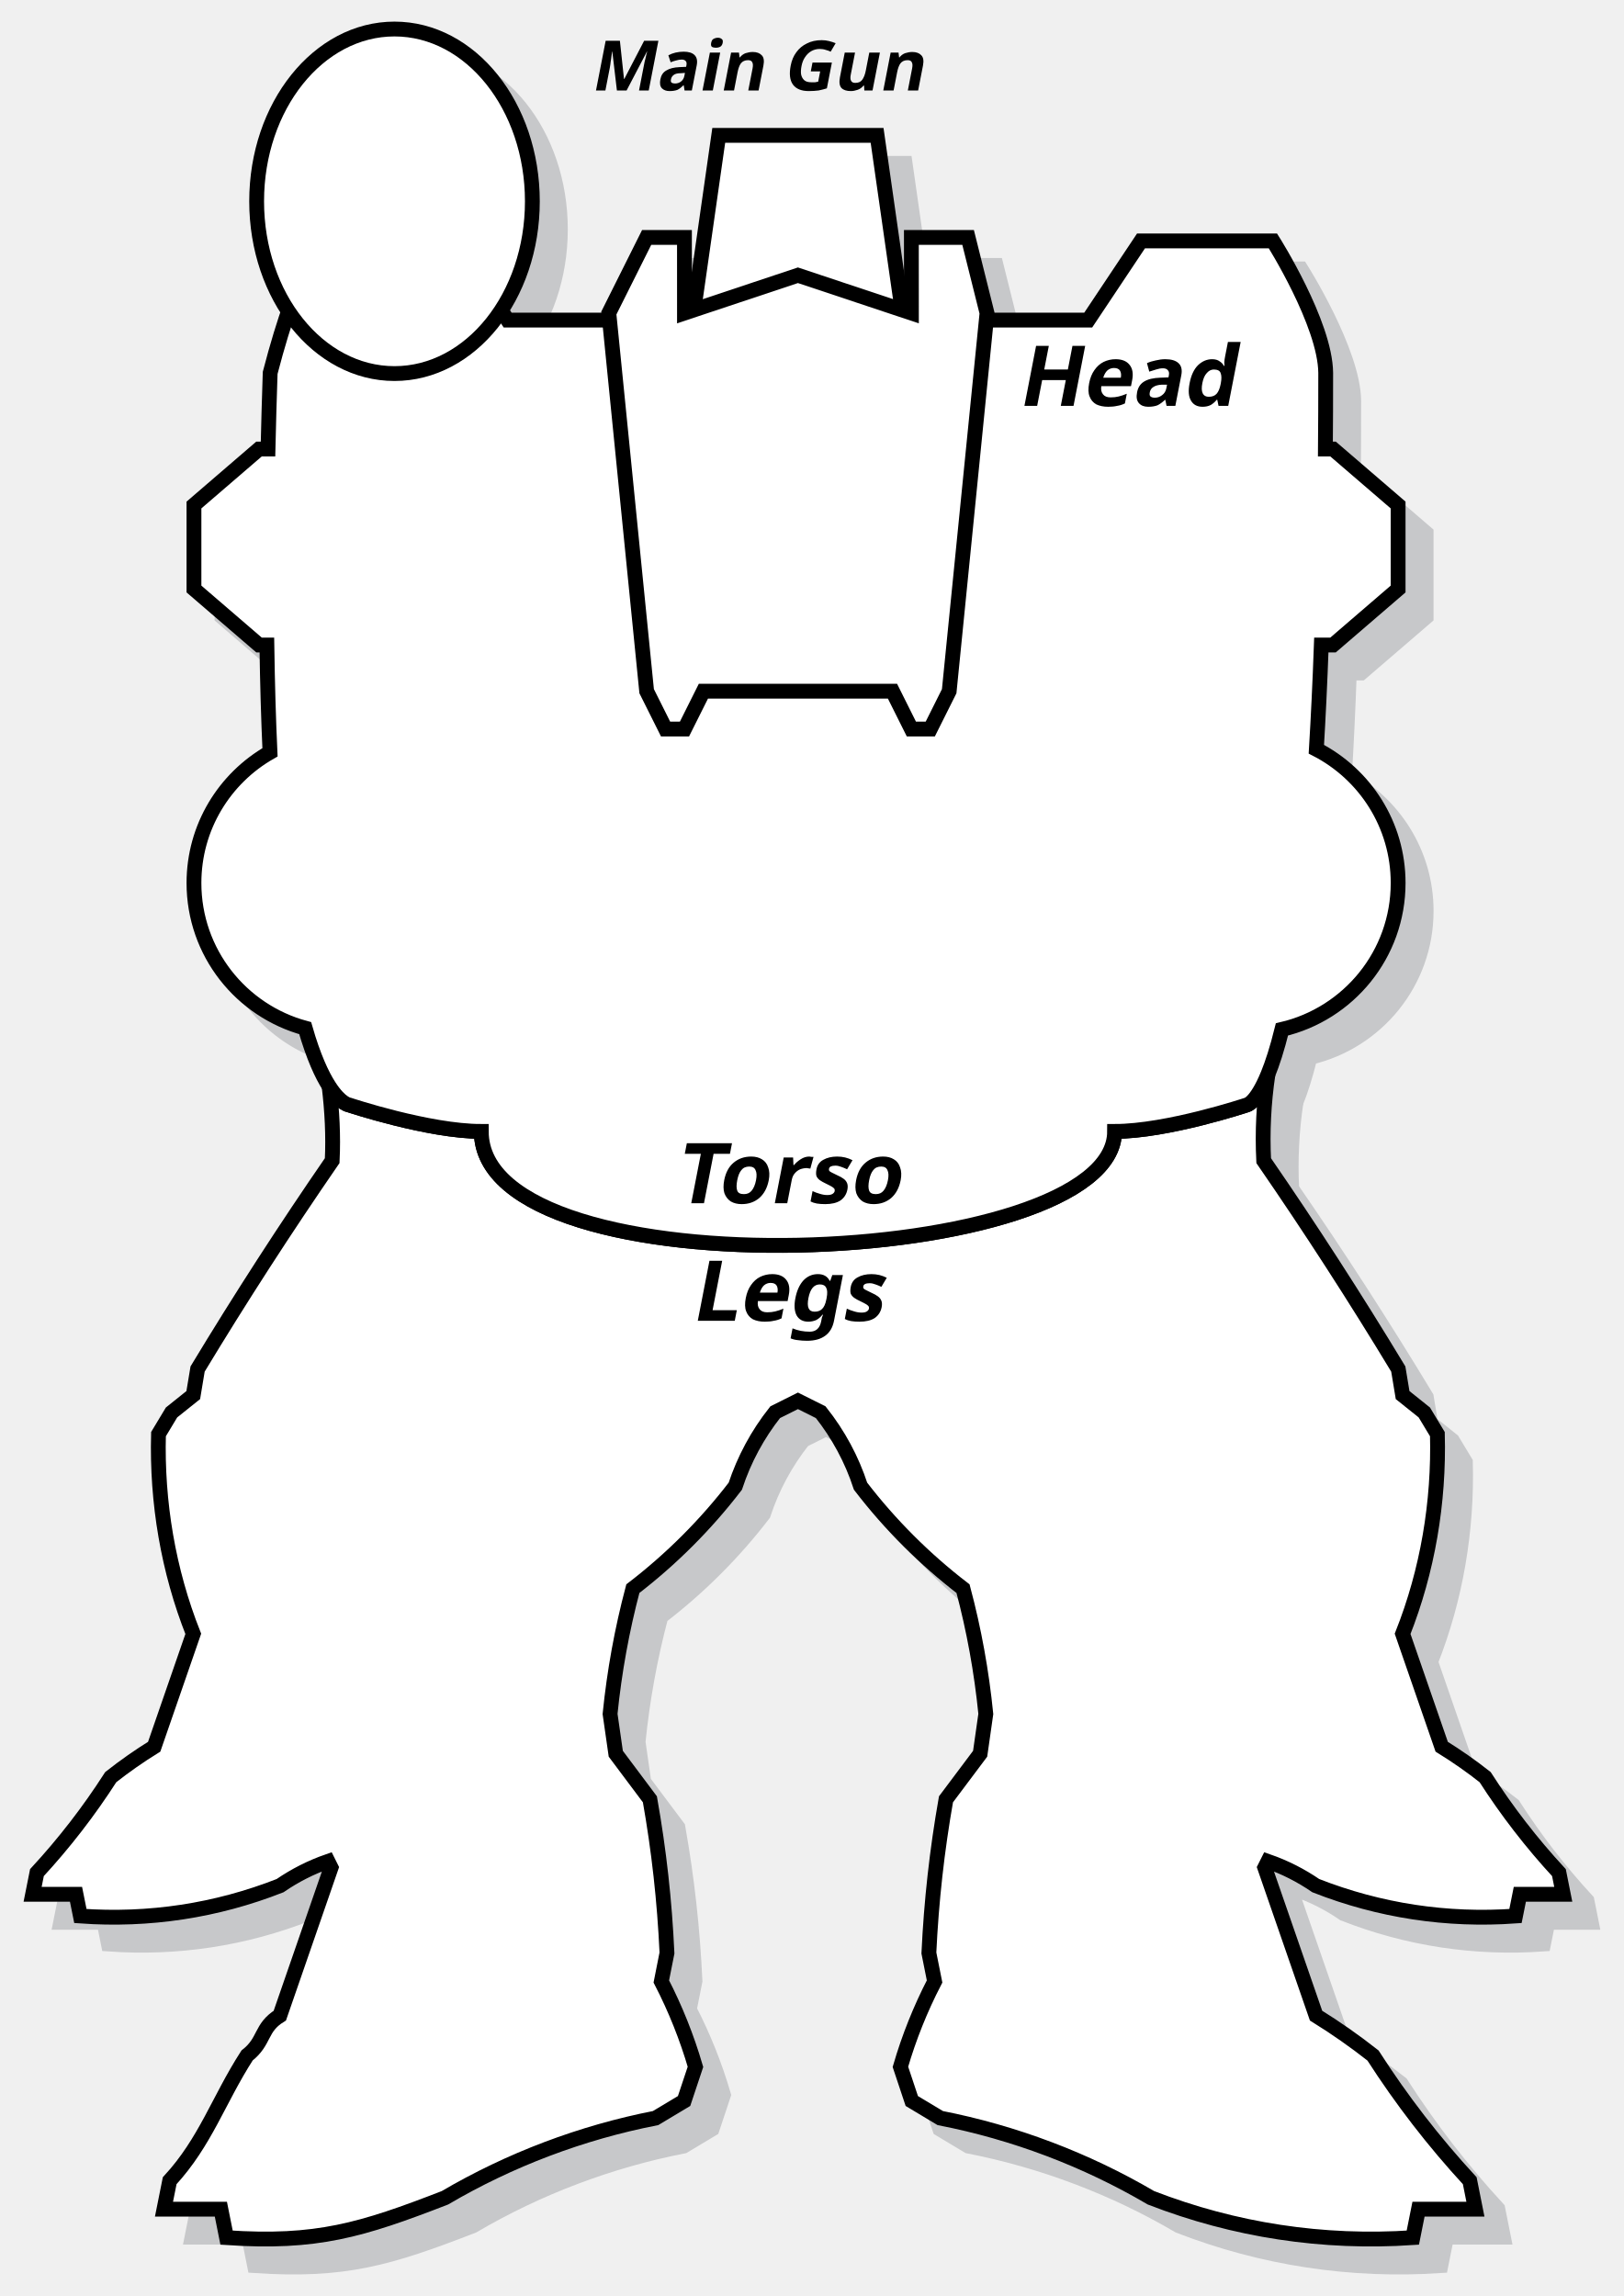
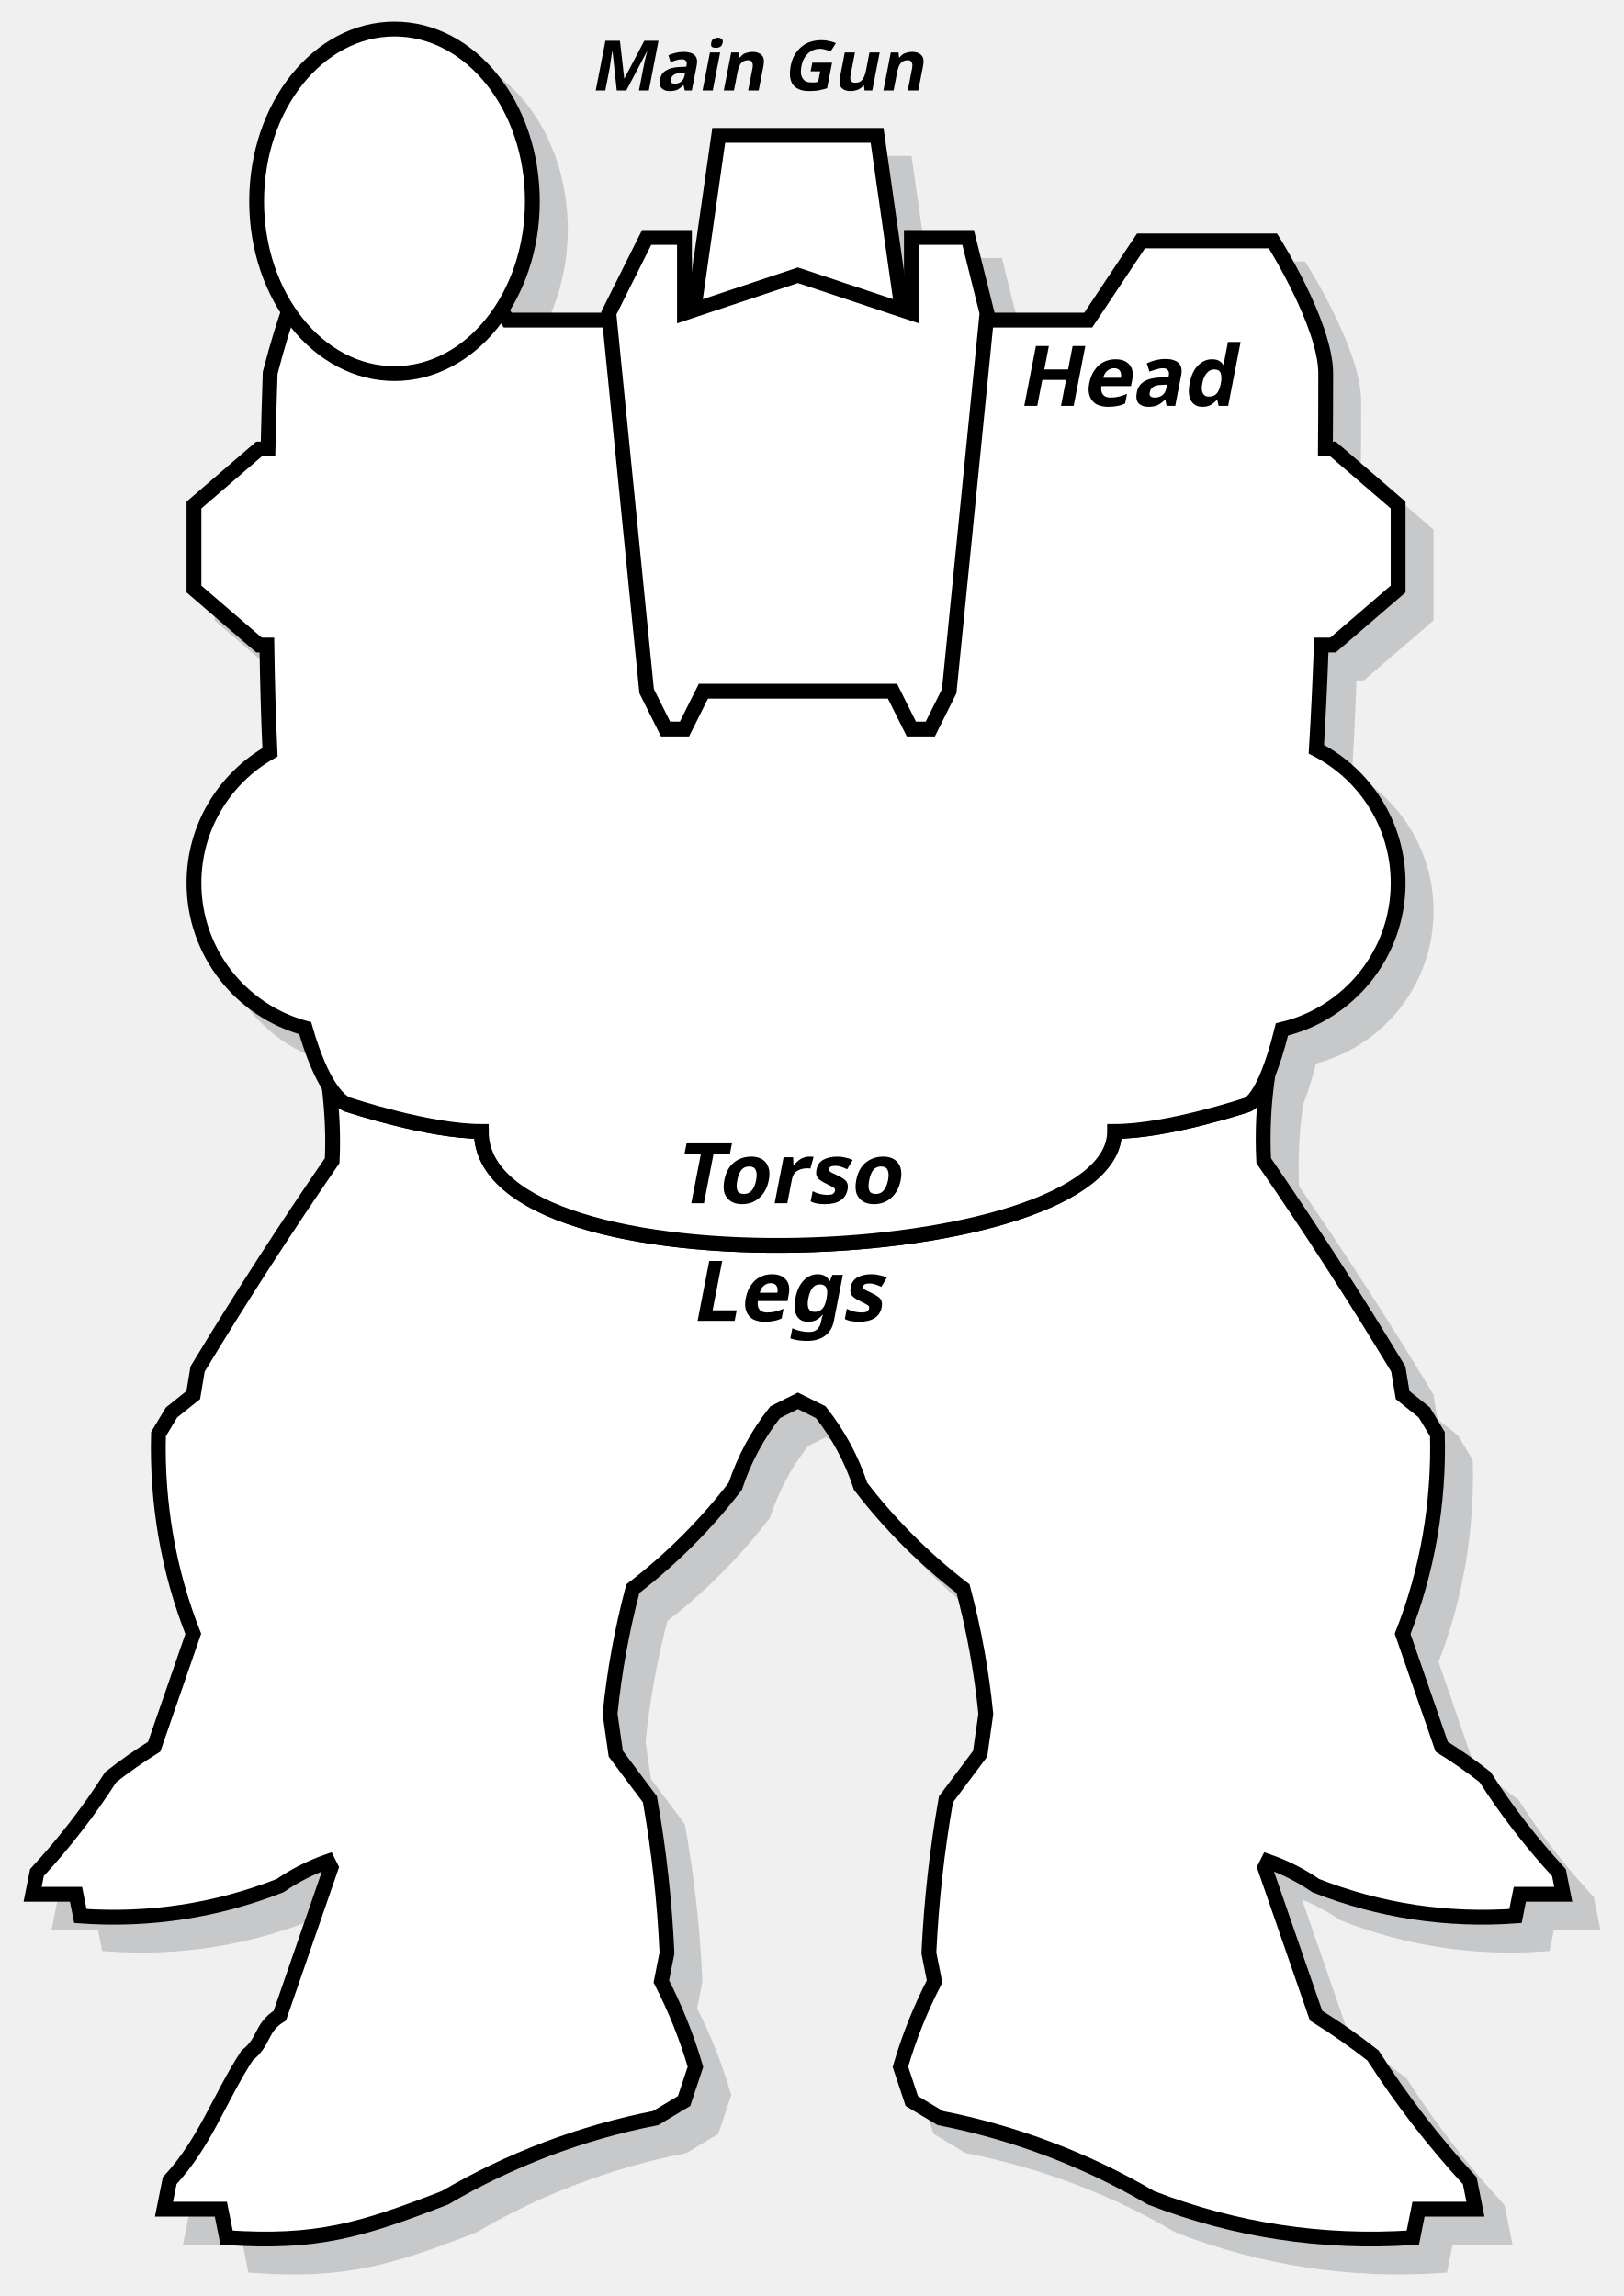
<svg xmlns="http://www.w3.org/2000/svg" viewBox="9.25 11.125 77.25 109.25">
  <defs>
    <clipPath id="protomek-quad-L-7-armor" clipPathUnits="userSpaceOnUse">
      <path d="M-10000 -10000H10000V0H-10000Z M-10000 7.8H10000V10000H-10000Z" transform="matrix(1 0 0 -1 -38.47493 26.07904)" />
    </clipPath>
    <clipPath id="protomek-quad-L-7-structure" clipPathUnits="userSpaceOnUse">
      <path d="M-10000 0H10000V7.8H-10000Z" transform="matrix(1 0 0 -1 -38.47493 26.07904)" />
    </clipPath>
    <clipPath id="protomek-quad-T-9-armor" clipPathUnits="userSpaceOnUse">
      <path d="M-10000 -10000H10000V0H-10000Z M-10000 5.2H10000V10000H-10000Z" transform="matrix(1 0 0 -1 -30.33623 -6.11526)" />
    </clipPath>
    <clipPath id="protomek-quad-T-9-structure" clipPathUnits="userSpaceOnUse">
      <path d="M-10000 0H10000V5.2H-10000Z" transform="matrix(1 0 0 -1 -30.33623 -6.11526)" />
    </clipPath>
    <clipPath id="protomek-quad-MG-11-armor" clipPathUnits="userSpaceOnUse">
      <path d="M-10000 -10000H10000V6.5H-10000Z M-10000 10.4H10000V10000H-10000Z" transform="matrix(1 0 0 -1 -0.30533 -2.44386)" />
    </clipPath>
    <clipPath id="protomek-quad-MG-11-structure" clipPathUnits="userSpaceOnUse">
      <path d="M-10000 6.5H10000V10.4H-10000Z" transform="matrix(1 0 0 -1 -0.30533 -2.44386)" />
    </clipPath>
    <clipPath id="protomek-quad-HD-12-armor" clipPathUnits="userSpaceOnUse">
      <path d="M-10000 -10000H10000V0H-10000Z M-10000 2.6H10000V10000H-10000Z" transform="matrix(1 0 0 -1 -7.61453 12.37524)" />
    </clipPath>
    <clipPath id="protomek-quad-HD-12-structure" clipPathUnits="userSpaceOnUse">
      <path d="M-10000 0H10000V2.6H-10000Z" transform="matrix(1 0 0 -1 -7.61453 12.37524)" />
    </clipPath>
    <clipPath id="protomek-quad-exclude-HD-24" clipPathUnits="userSpaceOnUse">
      <path clip-rule="evenodd" transform="translate(536.3547 655.627)" d="M-10000 -10000H10000V10000H-10000Z M0 0 M0 0L-.957-1.914h-.957L-2.87 0h-9.57l-.957-1.914h-.958L-15.312 0-17.226 19.141l1.914 3.828h1.913l.001-3.828 5.742 1.914 5.744-1.914-.002 3.828H.957l.957-3.828z Z" />
    </clipPath>
    <clipPath id="protomek-quad-exclude-MG-21" clipPathUnits="userSpaceOnUse">
      <path clip-rule="evenodd" transform="translate(508.2805 689.1461)" d="M-10000 -10000H10000V10000H-10000Z M0 0 M0 0C-3.853 0-6.977-3.906-6.977-8.721c0-4.817 3.124-8.72 6.977-8.72 3.854 0 6.978 3.903 6.978 8.72C6.978-3.906 3.854 0 0 0 Z" />
    </clipPath>
  </defs>
  <g transform="matrix(0.940 0 0 0.940 9.838 11.250)">
    <g transform="matrix(1,0,0,-1,-488.9402,690.4822)">
      <g transform="translate(568.6331,594.4059)">
        <path style="fill:#c7c8ca;fill-opacity:1;fill-rule:nonzero;stroke:#c7c8ca;stroke-width:0.75;stroke-linecap:butt;stroke-linejoin:miter;stroke-miterlimit:4;stroke-dasharray:none;stroke-opacity:1" d="M0 0C-1.387 1.502-2.627 3.106-3.736 4.834c-.702 .555-1.436 1.067-2.198 1.539l-1.978 5.714c1.266 3.197 1.851 6.656 1.76 10.109l-.661 1.097-1.099 .88-.219 1.319c-2.176 3.6-4.444 7.112-6.812 10.548-.073 1.465 0 2.923 .216 4.374-.616-1.51-1.084-1.559-1.084-1.559s-4.007-1.335-6.678-1.335c0-7.012-32.053-8.347-32.053 0-2.671 0-6.679 1.335-6.679 1.335s-.434 .038-1.023 .954c.151-1.251 .218-2.507 .156-3.769-2.368-3.436-4.637-6.948-6.812-10.548l-.219-1.319-1.1-.88-.66-1.097c-.092-3.453 .493-6.912 1.76-10.109l-1.978-5.714c-.762-.472-1.494-.984-2.198-1.539-1.109-1.728-2.35-3.332-3.736-4.834l-.219-1.098h2.197l.221-1.099c3.474-.249 6.88 .27 10.107 1.538 .753 .517 1.561 .927 2.424 1.228l.157-.315-2.594-7.493c-.997-.619-.735-1.293-1.658-2.017-1.456-2.265-2.101-4.369-3.917-6.34l-.288-1.44h2.879l.288-1.441c4.548-.307 6.815 .373 11.052 2.017 3.287 1.93 6.917 3.304 10.662 4.035l1.442 .864 .576 1.729c-.437 1.494-1.013 2.936-1.728 4.322l.286 1.442c-.121 2.633-.404 5.183-.864 7.779-.575 .768-1.151 1.537-1.727 2.306l-.289 2.016c.217 2.147 .6 4.255 1.153 6.341 1.944 1.493 3.695 3.243 5.185 5.186 .45 1.362 1.122 2.611 2.018 3.746l1.153 .576 1.152-.576c.898-1.134 1.571-2.383 2.017-3.746 1.491-1.943 3.242-3.693 5.186-5.186 .556-2.085 .938-4.194 1.153-6.341l-.287-2.016c-.577-.768-1.154-1.537-1.729-2.306-.457-2.596-.741-5.146-.865-7.779L-31.6-5.51c-.716-1.386-1.294-2.827-1.729-4.322l.576-1.729 1.441-.864c3.746-.731 7.375-2.105 10.663-4.035 4.237-1.644 8.706-2.324 13.254-2.017l.288 1.441h2.88l-.287 1.44c-1.817 1.971-3.443 4.074-4.898 6.34-.923 .726-1.883 1.399-2.881 2.017L-14.888 .254l.158 .315c.863-.301 1.67-.711 2.423-1.228C-9.079-1.927-5.673-2.446-2.199-2.197l.22 1.099H.219z" />
      </g>
      <g transform="translate(560.4944,644.5001)">
        <path style="fill:#c7c8ca;fill-opacity:1;fill-rule:nonzero;stroke:#c7c8ca;stroke-width:0.75;stroke-linecap:butt;stroke-linejoin:miter;stroke-miterlimit:4;stroke-dasharray:none;stroke-opacity:1" d="M0 0C0 2.953-1.683 5.507-4.139 6.772c.097 1.612 .182 3.361 .251 5.275h.593l3.294 2.835v4.252l-3.294 2.835h-.386c.01 1.24 .016 2.52 .015 3.855-.022 2.493-2.671 6.678-2.671 6.678h-6.677l-2.671-4.006h-9.35l-1.336 9.349h-8.014l-1.336-9.349h-9.348l-2.671 4.006h-6.677s-1.185-.966-2.671-6.678c-.046-1.337-.08-2.613-.109-3.855h-.455l-3.293-2.835V14.882l3.293-2.835h.397c.029-1.971 .082-3.78 .158-5.432-2.297-1.312-3.848-3.78-3.848-6.615 0-3.518 2.387-6.471 5.629-7.347 .419-1.457 .844-2.369 1.211-2.939 .588-.916 1.023-.953 1.023-.953s4.008-1.336 6.679-1.336c0-8.346 32.052-7.011 32.052 0 2.671 0 6.679 1.336 6.679 1.336s.468 .049 1.084 1.559c.222 .544 .463 1.279 .708 2.269C-2.512-6.624 0-3.608 0 0z" />
      </g>
      <g transform="translate(509.6985,687.7286)">
        <path data-protomek-main-gun="1" style="fill:#c7c8ca;fill-opacity:1;fill-rule:nonzero;stroke:#c7c8ca;stroke-width:0.75;stroke-linecap:butt;stroke-linejoin:miter;stroke-miterlimit:4;stroke-dasharray:none;stroke-opacity:1" d="M0 0C-3.853 0-6.977-3.906-6.977-8.721c0-4.817 3.124-8.72 6.977-8.72 3.854 0 6.978 3.903 6.978 8.72C6.978-3.906 3.854 0 0 0" />
      </g>
      <g transform="translate(537.7727,654.2096)">
        <path style="fill:#c7c8ca;fill-opacity:1;fill-rule:nonzero;stroke:#c7c8ca;stroke-width:0.75;stroke-linecap:butt;stroke-linejoin:miter;stroke-miterlimit:10;stroke-dasharray:none;stroke-opacity:1" d="M0 0L-.957-1.914h-.957L-2.87 0h-9.57l-.957-1.914h-.958L-15.312 0-17.226 19.141l1.914 3.828h1.913l.001-3.828 5.742 1.914 5.744-1.914-.002 3.828H.957l.957-3.828z" />
      </g>
      <g transform="translate(567.2151,595.8232)">
        <path style="fill:#ffffff;fill-opacity:1;fill-rule:nonzero;stroke:none" d="M0 0C-1.387 1.502-2.627 3.106-3.736 4.834c-.702 .555-1.436 1.067-2.198 1.539l-1.978 5.714c1.266 3.197 1.851 6.656 1.76 10.109l-.661 1.097-1.099 .88-.219 1.319c-2.176 3.6-4.444 7.112-6.812 10.548-.073 1.465 0 2.923 .216 4.374-.616-1.51-1.084-1.559-1.084-1.559s-4.007-1.335-6.678-1.335c0-7.012-32.053-8.347-32.053 0-2.671 0-6.679 1.335-6.679 1.335s-.434 .038-1.023 .954c.151-1.251 .218-2.507 .156-3.769-2.368-3.436-4.637-6.948-6.812-10.548l-.219-1.319-1.1-.88-.66-1.097c-.092-3.453 .493-6.912 1.76-10.109l-1.978-5.714c-.762-.472-1.494-.984-2.198-1.539-1.109-1.728-2.35-3.332-3.736-4.834l-.219-1.098h2.197l.221-1.099c3.474-.249 6.88 .27 10.107 1.538 .753 .517 1.561 .927 2.424 1.228l.157-.315-2.594-7.493c-.997-.619-.735-1.293-1.658-2.017-1.456-2.265-2.101-4.369-3.917-6.34l-.288-1.44h2.879l.288-1.441c4.548-.307 6.815 .373 11.052 2.017 3.287 1.93 6.917 3.304 10.662 4.035l1.442 .864 .576 1.729c-.437 1.494-1.013 2.936-1.728 4.322l.286 1.442c-.121 2.633-.404 5.183-.864 7.779-.575 .768-1.151 1.537-1.727 2.306l-.289 2.016c.217 2.147 .6 4.255 1.153 6.341 1.944 1.493 3.695 3.243 5.185 5.186 .45 1.362 1.122 2.611 2.018 3.746l1.153 .576 1.152-.576c.898-1.134 1.571-2.383 2.017-3.746 1.491-1.943 3.242-3.693 5.186-5.186 .556-2.085 .938-4.194 1.153-6.341l-.287-2.016c-.577-.768-1.154-1.537-1.729-2.306-.457-2.596-.741-5.146-.865-7.779L-31.6-5.51c-.716-1.386-1.294-2.827-1.729-4.322l.576-1.729 1.441-.864c3.746-.731 7.375-2.105 10.663-4.035 4.237-1.644 8.706-2.324 13.254-2.017l.288 1.441h2.88l-.287 1.44c-1.817 1.971-3.443 4.074-4.898 6.34-.923 .726-1.883 1.399-2.881 2.017L-14.888 .254l.158 .315c.863-.301 1.67-.711 2.423-1.228C-9.079-1.927-5.673-2.446-2.199-2.197l.22 1.099H.219z" />
        <path class="armor unitLocation" data-loc="L" fill="transparent" stroke="none" clip-path="url(#protomek-quad-L-7-armor)" d="M0 0C-1.387 1.502-2.627 3.106-3.736 4.834c-.702 .555-1.436 1.067-2.198 1.539l-1.978 5.714c1.266 3.197 1.851 6.656 1.76 10.109l-.661 1.097-1.099 .88-.219 1.319c-2.176 3.6-4.444 7.112-6.812 10.548-.073 1.465 0 2.923 .216 4.374-.616-1.51-1.084-1.559-1.084-1.559s-4.007-1.335-6.678-1.335c0-7.012-32.053-8.347-32.053 0-2.671 0-6.679 1.335-6.679 1.335s-.434 .038-1.023 .954c.151-1.251 .218-2.507 .156-3.769-2.368-3.436-4.637-6.948-6.812-10.548l-.219-1.319-1.1-.88-.66-1.097c-.092-3.453 .493-6.912 1.76-10.109l-1.978-5.714c-.762-.472-1.494-.984-2.198-1.539-1.109-1.728-2.35-3.332-3.736-4.834l-.219-1.098h2.197l.221-1.099c3.474-.249 6.88 .27 10.107 1.538 .753 .517 1.561 .927 2.424 1.228l.157-.315-2.594-7.493c-.997-.619-.735-1.293-1.658-2.017-1.456-2.265-2.101-4.369-3.917-6.34l-.288-1.44h2.879l.288-1.441c4.548-.307 6.815 .373 11.052 2.017 3.287 1.93 6.917 3.304 10.662 4.035l1.442 .864 .576 1.729c-.437 1.494-1.013 2.936-1.728 4.322l.286 1.442c-.121 2.633-.404 5.183-.864 7.779-.575 .768-1.151 1.537-1.727 2.306l-.289 2.016c.217 2.147 .6 4.255 1.153 6.341 1.944 1.493 3.695 3.243 5.185 5.186 .45 1.362 1.122 2.611 2.018 3.746l1.153 .576 1.152-.576c.898-1.134 1.571-2.383 2.017-3.746 1.491-1.943 3.242-3.693 5.186-5.186 .556-2.085 .938-4.194 1.153-6.341l-.287-2.016c-.577-.768-1.154-1.537-1.729-2.306-.457-2.596-.741-5.146-.865-7.779L-31.6-5.51c-.716-1.386-1.294-2.827-1.729-4.322l.576-1.729 1.441-.864c3.746-.731 7.375-2.105 10.663-4.035 4.237-1.644 8.706-2.324 13.254-2.017l.288 1.441h2.88l-.287 1.44c-1.817 1.971-3.443 4.074-4.898 6.34-.923 .726-1.883 1.399-2.881 2.017L-14.888 .254l.158 .315c.863-.301 1.67-.711 2.423-1.228C-9.079-1.927-5.673-2.446-2.199-2.197l.22 1.099H.219z" />
        <path class="structure unitLocation" data-loc="L" fill="transparent" stroke="none" clip-path="url(#protomek-quad-L-7-structure)" d="M0 0C-1.387 1.502-2.627 3.106-3.736 4.834c-.702 .555-1.436 1.067-2.198 1.539l-1.978 5.714c1.266 3.197 1.851 6.656 1.76 10.109l-.661 1.097-1.099 .88-.219 1.319c-2.176 3.6-4.444 7.112-6.812 10.548-.073 1.465 0 2.923 .216 4.374-.616-1.51-1.084-1.559-1.084-1.559s-4.007-1.335-6.678-1.335c0-7.012-32.053-8.347-32.053 0-2.671 0-6.679 1.335-6.679 1.335s-.434 .038-1.023 .954c.151-1.251 .218-2.507 .156-3.769-2.368-3.436-4.637-6.948-6.812-10.548l-.219-1.319-1.1-.88-.66-1.097c-.092-3.453 .493-6.912 1.76-10.109l-1.978-5.714c-.762-.472-1.494-.984-2.198-1.539-1.109-1.728-2.35-3.332-3.736-4.834l-.219-1.098h2.197l.221-1.099c3.474-.249 6.88 .27 10.107 1.538 .753 .517 1.561 .927 2.424 1.228l.157-.315-2.594-7.493c-.997-.619-.735-1.293-1.658-2.017-1.456-2.265-2.101-4.369-3.917-6.34l-.288-1.44h2.879l.288-1.441c4.548-.307 6.815 .373 11.052 2.017 3.287 1.93 6.917 3.304 10.662 4.035l1.442 .864 .576 1.729c-.437 1.494-1.013 2.936-1.728 4.322l.286 1.442c-.121 2.633-.404 5.183-.864 7.779-.575 .768-1.151 1.537-1.727 2.306l-.289 2.016c.217 2.147 .6 4.255 1.153 6.341 1.944 1.493 3.695 3.243 5.185 5.186 .45 1.362 1.122 2.611 2.018 3.746l1.153 .576 1.152-.576c.898-1.134 1.571-2.383 2.017-3.746 1.491-1.943 3.242-3.693 5.186-5.186 .556-2.085 .938-4.194 1.153-6.341l-.287-2.016c-.577-.768-1.154-1.537-1.729-2.306-.457-2.596-.741-5.146-.865-7.779L-31.6-5.51c-.716-1.386-1.294-2.827-1.729-4.322l.576-1.729 1.441-.864c3.746-.731 7.375-2.105 10.663-4.035 4.237-1.644 8.706-2.324 13.254-2.017l.288 1.441h2.88l-.287 1.44c-1.817 1.971-3.443 4.074-4.898 6.34-.923 .726-1.883 1.399-2.881 2.017L-14.888 .254l.158 .315c.863-.301 1.67-.711 2.423-1.228C-9.079-1.927-5.673-2.446-2.199-2.197l.22 1.099H.219z" />
      </g>
      <g transform="translate(567.2151,595.8232)">
        <path style="fill:none;stroke:#000000;stroke-width:0.75;stroke-linecap:butt;stroke-linejoin:miter;stroke-miterlimit:4;stroke-dasharray:none;stroke-opacity:1" d="M0 0C-1.387 1.502-2.627 3.106-3.736 4.834c-.702 .555-1.436 1.067-2.198 1.539l-1.978 5.714c1.266 3.197 1.851 6.656 1.76 10.109l-.661 1.097-1.099 .88-.219 1.319c-2.176 3.6-4.444 7.112-6.812 10.548-.073 1.465 0 2.923 .216 4.374-.616-1.51-1.084-1.559-1.084-1.559s-4.007-1.335-6.678-1.335c0-7.012-32.053-8.347-32.053 0-2.671 0-6.679 1.335-6.679 1.335s-.434 .038-1.023 .954c.151-1.251 .218-2.507 .156-3.769-2.368-3.436-4.637-6.948-6.812-10.548l-.219-1.319-1.1-.88-.66-1.097c-.092-3.453 .493-6.912 1.76-10.109l-1.978-5.714c-.762-.472-1.494-.984-2.198-1.539-1.109-1.728-2.35-3.332-3.736-4.834l-.219-1.098h2.197l.221-1.099c3.474-.249 6.88 .27 10.107 1.538 .753 .517 1.561 .927 2.424 1.228l.157-.315-2.594-7.493c-.997-.619-.735-1.293-1.658-2.017-1.456-2.265-2.101-4.369-3.917-6.34l-.288-1.44h2.879l.288-1.441c4.548-.307 6.815 .373 11.052 2.017 3.287 1.93 6.917 3.304 10.662 4.035l1.442 .864 .576 1.729c-.437 1.494-1.013 2.936-1.728 4.322l.286 1.442c-.121 2.633-.404 5.183-.864 7.779-.575 .768-1.151 1.537-1.727 2.306l-.289 2.016c.217 2.147 .6 4.255 1.153 6.341 1.944 1.493 3.695 3.243 5.185 5.186 .45 1.362 1.122 2.611 2.018 3.746l1.153 .576 1.152-.576c.898-1.134 1.571-2.383 2.017-3.746 1.491-1.943 3.242-3.693 5.186-5.186 .556-2.085 .938-4.194 1.153-6.341l-.287-2.016c-.577-.768-1.154-1.537-1.729-2.306-.457-2.596-.741-5.146-.865-7.779L-31.6-5.51c-.716-1.386-1.294-2.827-1.729-4.322l.576-1.729 1.441-.864c3.746-.731 7.375-2.105 10.663-4.035 4.237-1.644 8.706-2.324 13.254-2.017l.288 1.441h2.88l-.287 1.44c-1.817 1.971-3.443 4.074-4.898 6.34-.923 .726-1.883 1.399-2.881 2.017L-14.888 .254l.158 .315c.863-.301 1.67-.711 2.423-1.228C-9.079-1.927-5.673-2.446-2.199-2.197l.22 1.099H.219z" />
      </g>
      <g transform="translate(559.0764,645.9175)">
        <path style="fill:#ffffff;fill-opacity:1;fill-rule:nonzero;stroke:none" d="M0 0C0 2.953-1.683 5.507-4.139 6.772c.097 1.612 .182 3.361 .251 5.275h.593l3.294 2.835v4.252l-3.294 2.835h-.386c.01 1.24 .016 2.52 .015 3.855-.022 2.493-2.671 6.678-2.671 6.678h-6.677l-2.671-4.006h-9.35l-1.336 9.349h-8.014l-1.336-9.349h-9.348l-2.671 4.006h-6.677s-1.185-.966-2.671-6.678c-.046-1.337-.08-2.613-.109-3.855h-.455l-3.293-2.835V14.882l3.293-2.835h.397c.029-1.971 .082-3.78 .158-5.432-2.297-1.312-3.848-3.78-3.848-6.615 0-3.518 2.387-6.471 5.629-7.347 .419-1.457 .844-2.369 1.211-2.939 .588-.916 1.023-.953 1.023-.953s4.008-1.336 6.679-1.336c0-8.346 32.052-7.011 32.052 0 2.671 0 6.679 1.336 6.679 1.336s.468 .049 1.084 1.559c.222 .544 .463 1.279 .708 2.269C-2.512-6.624 0-3.608 0 0" />
        <g transform="translate(-559.0764 -645.9175)">
          <g clip-path="url(#protomek-quad-exclude-HD-24)">
            <g clip-path="url(#protomek-quad-exclude-MG-21)" data-protomek-main-gun-clip="1">
              <g transform="translate(559.0764 645.9175)">
                <path class="armor unitLocation" data-loc="T" fill="transparent" stroke="none" clip-path="url(#protomek-quad-T-9-armor)" d="M0 0C0 2.953-1.683 5.507-4.139 6.772c.097 1.612 .182 3.361 .251 5.275h.593l3.294 2.835v4.252l-3.294 2.835h-.386c.01 1.24 .016 2.52 .015 3.855-.022 2.493-2.671 6.678-2.671 6.678h-6.677l-2.671-4.006h-9.35l-1.336 9.349h-8.014l-1.336-9.349h-9.348l-2.671 4.006h-6.677s-1.185-.966-2.671-6.678c-.046-1.337-.08-2.613-.109-3.855h-.455l-3.293-2.835V14.882l3.293-2.835h.397c.029-1.971 .082-3.78 .158-5.432-2.297-1.312-3.848-3.78-3.848-6.615 0-3.518 2.387-6.471 5.629-7.347 .419-1.457 .844-2.369 1.211-2.939 .588-.916 1.023-.953 1.023-.953s4.008-1.336 6.679-1.336c0-8.346 32.052-7.011 32.052 0 2.671 0 6.679 1.336 6.679 1.336s.468 .049 1.084 1.559c.222 .544 .463 1.279 .708 2.269C-2.512-6.624 0-3.608 0 0" />
                <path class="structure unitLocation" data-loc="T" fill="transparent" stroke="none" clip-path="url(#protomek-quad-T-9-structure)" d="M0 0C0 2.953-1.683 5.507-4.139 6.772c.097 1.612 .182 3.361 .251 5.275h.593l3.294 2.835v4.252l-3.294 2.835h-.386c.01 1.24 .016 2.52 .015 3.855-.022 2.493-2.671 6.678-2.671 6.678h-6.677l-2.671-4.006h-9.35l-1.336 9.349h-8.014l-1.336-9.349h-9.348l-2.671 4.006h-6.677s-1.185-.966-2.671-6.678c-.046-1.337-.08-2.613-.109-3.855h-.455l-3.293-2.835V14.882l3.293-2.835h.397c.029-1.971 .082-3.78 .158-5.432-2.297-1.312-3.848-3.78-3.848-6.615 0-3.518 2.387-6.471 5.629-7.347 .419-1.457 .844-2.369 1.211-2.939 .588-.916 1.023-.953 1.023-.953s4.008-1.336 6.679-1.336c0-8.346 32.052-7.011 32.052 0 2.671 0 6.679 1.336 6.679 1.336s.468 .049 1.084 1.559c.222 .544 .463 1.279 .708 2.269C-2.512-6.624 0-3.608 0 0" />
              </g>
            </g>
          </g>
        </g>
      </g>
      <g transform="translate(559.0764,645.9175)">
        <path style="fill:none;stroke:#000000;stroke-width:0.75;stroke-linecap:butt;stroke-linejoin:miter;stroke-miterlimit:4;stroke-dasharray:none;stroke-opacity:1" d="M0 0C0 2.953-1.683 5.507-4.139 6.772c.097 1.612 .182 3.361 .251 5.275h.593l3.294 2.835v4.252l-3.294 2.835h-.386c.01 1.24 .016 2.52 .015 3.855-.022 2.493-2.671 6.678-2.671 6.678h-6.677l-2.671-4.006h-9.35l-1.336 9.349h-8.014l-1.336-9.349h-9.348l-2.671 4.006h-6.677s-1.185-.966-2.671-6.678c-.046-1.337-.08-2.613-.109-3.855h-.455l-3.293-2.835V14.882l3.293-2.835h.397c.029-1.971 .082-3.78 .158-5.432-2.297-1.312-3.848-3.78-3.848-6.615 0-3.518 2.387-6.471 5.629-7.347 .419-1.457 .844-2.369 1.211-2.939 .588-.916 1.023-.953 1.023-.953s4.008-1.336 6.679-1.336c0-8.346 32.052-7.011 32.052 0 2.671 0 6.679 1.336 6.679 1.336s.468 .049 1.084 1.559c.222 .544 .463 1.279 .708 2.269C-2.512-6.624 0-3.608 0 0z" />
      </g>
      <g transform="translate(508.2805,689.1461)">
        <path data-protomek-main-gun="1" style="fill:#ffffff;fill-opacity:1;fill-rule:nonzero;stroke:#000000;stroke-width:0.75;stroke-linecap:butt;stroke-linejoin:miter;stroke-miterlimit:4;stroke-dasharray:none;stroke-opacity:1" d="M0 0C-3.853 0-6.977-3.906-6.977-8.721c0-4.817 3.124-8.72 6.977-8.72 3.854 0 6.978 3.903 6.978 8.72C6.978-3.906 3.854 0 0 0" />
        <path class="armor unitLocation" data-loc="MG" data-protomek-main-gun="1" fill="transparent" stroke="none" clip-path="url(#protomek-quad-MG-11-armor)" d="M0 0C-3.853 0-6.977-3.906-6.977-8.721c0-4.817 3.124-8.72 6.977-8.72 3.854 0 6.978 3.903 6.978 8.72C6.978-3.906 3.854 0 0 0" />
        <path class="structure unitLocation" data-loc="MG" data-protomek-main-gun="1" fill="transparent" stroke="none" clip-path="url(#protomek-quad-MG-11-structure)" d="M0 0C-3.853 0-6.977-3.906-6.977-8.721c0-4.817 3.124-8.72 6.977-8.72 3.854 0 6.978 3.903 6.978 8.72C6.978-3.906 3.854 0 0 0" />
      </g>
      <g transform="translate(536.3547,655.627)">
        <path style="fill:#ffffff;fill-opacity:1;fill-rule:nonzero;stroke:none" d="M0 0L-.957-1.914h-.957L-2.87 0h-9.57l-.957-1.914h-.958L-15.312 0-17.226 19.141l1.914 3.828h1.913l.001-3.828 5.742 1.914 5.744-1.914-.002 3.828H.957l.957-3.828z" />
        <path class="armor unitLocation" data-loc="HD" fill="transparent" stroke="none" clip-path="url(#protomek-quad-HD-12-armor)" d="M0 0L-.957-1.914h-.957L-2.87 0h-9.57l-.957-1.914h-.958L-15.312 0-17.226 19.141l1.914 3.828h1.913l.001-3.828 5.742 1.914 5.744-1.914-.002 3.828H.957l.957-3.828z" />
        <path class="structure unitLocation" data-loc="HD" fill="transparent" stroke="none" clip-path="url(#protomek-quad-HD-12-structure)" d="M0 0L-.957-1.914h-.957L-2.87 0h-9.57l-.957-1.914h-.958L-15.312 0-17.226 19.141l1.914 3.828h1.913l.001-3.828 5.742 1.914 5.744-1.914-.002 3.828H.957l.957-3.828z" />
      </g>
      <g transform="translate(536.3547,655.627)">
        <path style="fill:none;stroke:#000000;stroke-width:0.75;stroke-linecap:butt;stroke-linejoin:miter;stroke-miterlimit:10;stroke-dasharray:none;stroke-opacity:1" d="M0 0L-.957-1.914h-.957L-2.87 0h-9.57l-.957-1.914h-.958L-15.312 0-17.226 19.141l1.914 3.828h1.913l.001-3.828 5.742 1.914 5.744-1.914-.002 3.828H.957l.957-3.828z" />
      </g>
      <g transform="translate(0,13.00022)">
-         <text style="font-variant:normal;font-weight:600;font-stretch:normal;font-size:4.332px;font-family:Eurostile;writing-mode:lr-tb;fill:#000000;fill-opacity:1;fill-rule:nonzero;stroke:none" transform="matrix(0.9816264,0,-0.1908128,-0.9816264,488.9417,626.3481)">
-           <tspan x="35.99" y="9.821">Torso</tspan>
-           <tspan x="38.035" y="15.885">Legs</tspan>
+         <text style="font-variant:normal;font-weight:600;font-stretch:normal;font-size:4.252px;font-family:Eurostile;writing-mode:lr-tb;fill:#000000;fill-opacity:1;fill-rule:nonzero;stroke:none" transform="matrix(1,0,-0.19438,-1,488.9417,626.3481)">
+           <tspan x="35.329" y="9.64">Torso</tspan>
+           <tspan x="37.336" y="15.594">Legs</tspan>
        </text>
      </g>
      <g transform="translate(-4.800299,23.39954)">
-         <text data-protomek-main-gun="1" style="font-variant:normal;font-weight:600;font-stretch:normal;font-size:3.581px;font-family:Eurostile;writing-mode:lr-tb;fill:#000000;fill-opacity:1;fill-rule:nonzero;stroke:none" transform="matrix(0.9816264,0,-0.1908129,-0.9816264,523.5285,662.6363)">
-           <tspan y="0" x="8.023" text-anchor="middle">Main Gun</tspan>
+         <text data-protomek-main-gun="1" style="font-variant:normal;font-weight:600;font-stretch:normal;font-size:3.515px;font-family:Eurostile;writing-mode:lr-tb;fill:#000000;fill-opacity:1;fill-rule:nonzero;stroke:none" transform="matrix(1,0,-0.19438,-1,523.5285,662.6363)">
+           <tspan y="0" x="7.876" text-anchor="middle">Main Gun</tspan>
        </text>
      </g>
      <g transform="translate(6.199906,16.60016)">
-         <text style="font-variant:normal;font-weight:600;font-stretch:normal;font-size:4.332px;font-family:Eurostile;writing-mode:lr-tb;fill:#000000;fill-opacity:1;fill-rule:nonzero;stroke:none" transform="matrix(0.9816264,0,-0.1908128,-0.9816264,533.5791,653.47)">
+         <text style="font-variant:normal;font-weight:600;font-stretch:normal;font-size:4.252px;font-family:Eurostile;writing-mode:lr-tb;fill:#000000;fill-opacity:1;fill-rule:nonzero;stroke:none" transform="matrix(1,0,-0.19438,-1,533.5791,653.47)">
          <tspan x="0" y="0">Head</tspan>
        </text>
      </g>
    </g>
    <g fill="none" id="armorPips">
      <g transform="translate(39.8,17.28)" class="paperdoll-pip-profile">
        <rect x="-8.1" width="16.2" y="0" height="3.2" data-fill="armor" data-location="HD" />
        <rect x="-8.1" width="16.2" y="1.3" height="3.2" data-fill="armor" data-location="HD" />
        <rect x="-8.1" width="16.2" y="2.6" height="3.2" data-fill="armor" data-location="HD" />
        <rect x="-7.5" width="15" y="7.8" height="3.2" data-fill="armor" data-location="HD" />
        <rect x="-6.9" width="13.8" y="9.1" height="3.2" data-fill="armor" data-location="HD" />
        <rect x="-6.7" width="13.4" y="10.4" height="3.2" data-fill="armor" data-location="HD" />
      </g>
      <g transform="translate(39.8,35.08)" class="paperdoll-pip-profile">
        <rect x="-25" width="50" y="0" height="3.2" data-fill="armor" data-location="T" />
        <rect x="-25" width="50" y="2.6" height="3.2" data-fill="armor" data-location="T" />
        <rect x="-25" width="50" y="5.2" height="3.2" data-fill="armor" data-location="T" />
        <rect x="-25" width="50" y="7.8" height="3.2" data-fill="armor" data-location="T" />
        <rect x="-25" width="50" y="10.4" height="3.2" data-fill="armor" data-location="T" />
        <rect x="-25" width="50" y="13" height="3.2" data-fill="armor" data-location="T" />
      </g>
      <g transform="translate(39.8,68.58)" class="paperdoll-pip-profile">
        <rect x="-27.35" width="54.7" y="7.8" height="3.2" data-fill="armor" data-location="L" data-gap="-8.05,7.95" />
        <rect x="-27.35" width="54.7" y="10.4" height="3.2" data-fill="armor" data-location="L" data-gap="-9.4,9.3" />
        <rect x="-27.35" width="54.7" y="13" height="3.2" data-fill="armor" data-location="L" data-gap="-9.85,9.8" />
        <rect x="-27.35" width="54.7" y="15.6" height="3.2" data-fill="armor" data-location="L" data-gap="-10.1,10" />
        <rect x="-27.35" width="54.7" y="18.2" height="3.2" data-fill="armor" data-location="L" data-gap="-10.05,9.95" />
        <rect x="-27.35" width="54.7" y="20.8" height="3.2" data-fill="armor" data-location="L" data-gap="-9.15,9.1" />
        <rect x="-21.85" width="43.7" y="23.4" height="3.2" data-fill="armor" data-location="L" data-gap="-7.9,7.85" />
        <rect x="-19.85" width="39.7" y="26" height="3.2" data-fill="armor" data-location="L" data-gap="-7.55,7.45" />
        <rect x="-19.85" width="39.7" y="28.6" height="3.2" data-fill="armor" data-location="L" data-gap="-7.5,7.45" />
      </g>
      <g transform="translate(19.035,3.78)" class="paperdoll-pip-profile">
        <rect x="-1.5" width="3" y="0" height="3.2" data-fill="armor" data-location="MG" />
        <rect x="-3.1" width="6.2" y="1.3" height="3.2" data-fill="armor" data-location="MG" />
        <rect x="-3.75" width="7.5" y="2.6" height="3.2" data-fill="armor" data-location="MG" />
        <rect x="-4" width="8" y="3.9" height="3.2" data-fill="armor" data-location="MG" />
        <rect x="-3.9" width="7.8" y="5.2" height="3.2" data-fill="armor" data-location="MG" />
      </g>
    </g>
    <g fill="none">
      <g transform="translate(39.8,22.48)" class="paperdoll-pip-profile">
        <rect data-fill="structure" data-location="HD" x="-7.4" width="14.8" y="0" height="2.6" />
      </g>
      <g transform="translate(39.8,50.68)" class="paperdoll-pip-profile">
        <rect data-fill="structure" data-location="T" x="-23.2" width="46.4" y="0" height="2.6" />
        <rect data-fill="structure" data-location="T" x="-20" width="40" y="2.6" height="2.6" />
      </g>
      <g transform="translate(39.8,68.58)" class="paperdoll-pip-profile">
        <rect x="-27.35" width="54.7" y="0" height="2.6" data-fill="structure" data-location="L" data-gap="-1.4,1.35" />
        <rect x="-27.35" width="54.7" y="2.6" height="2.6" data-fill="structure" data-location="L" data-gap="-3.2,3.1" />
        <rect x="-27.35" width="54.7" y="5.2" height="2.6" data-fill="structure" data-location="L" data-gap="-4.75,4.7" />
      </g>
      <g transform="translate(19.035,3.78)" class="paperdoll-pip-profile">
        <rect data-fill="structure" data-location="MG" x="-3.3" width="6.6" y="6.5" height="2.6" />
        <rect data-fill="structure" data-location="MG" x="-2.4" width="4.8" y="7.8" height="2.6" />
      </g>
    </g>
  </g>
</svg>
